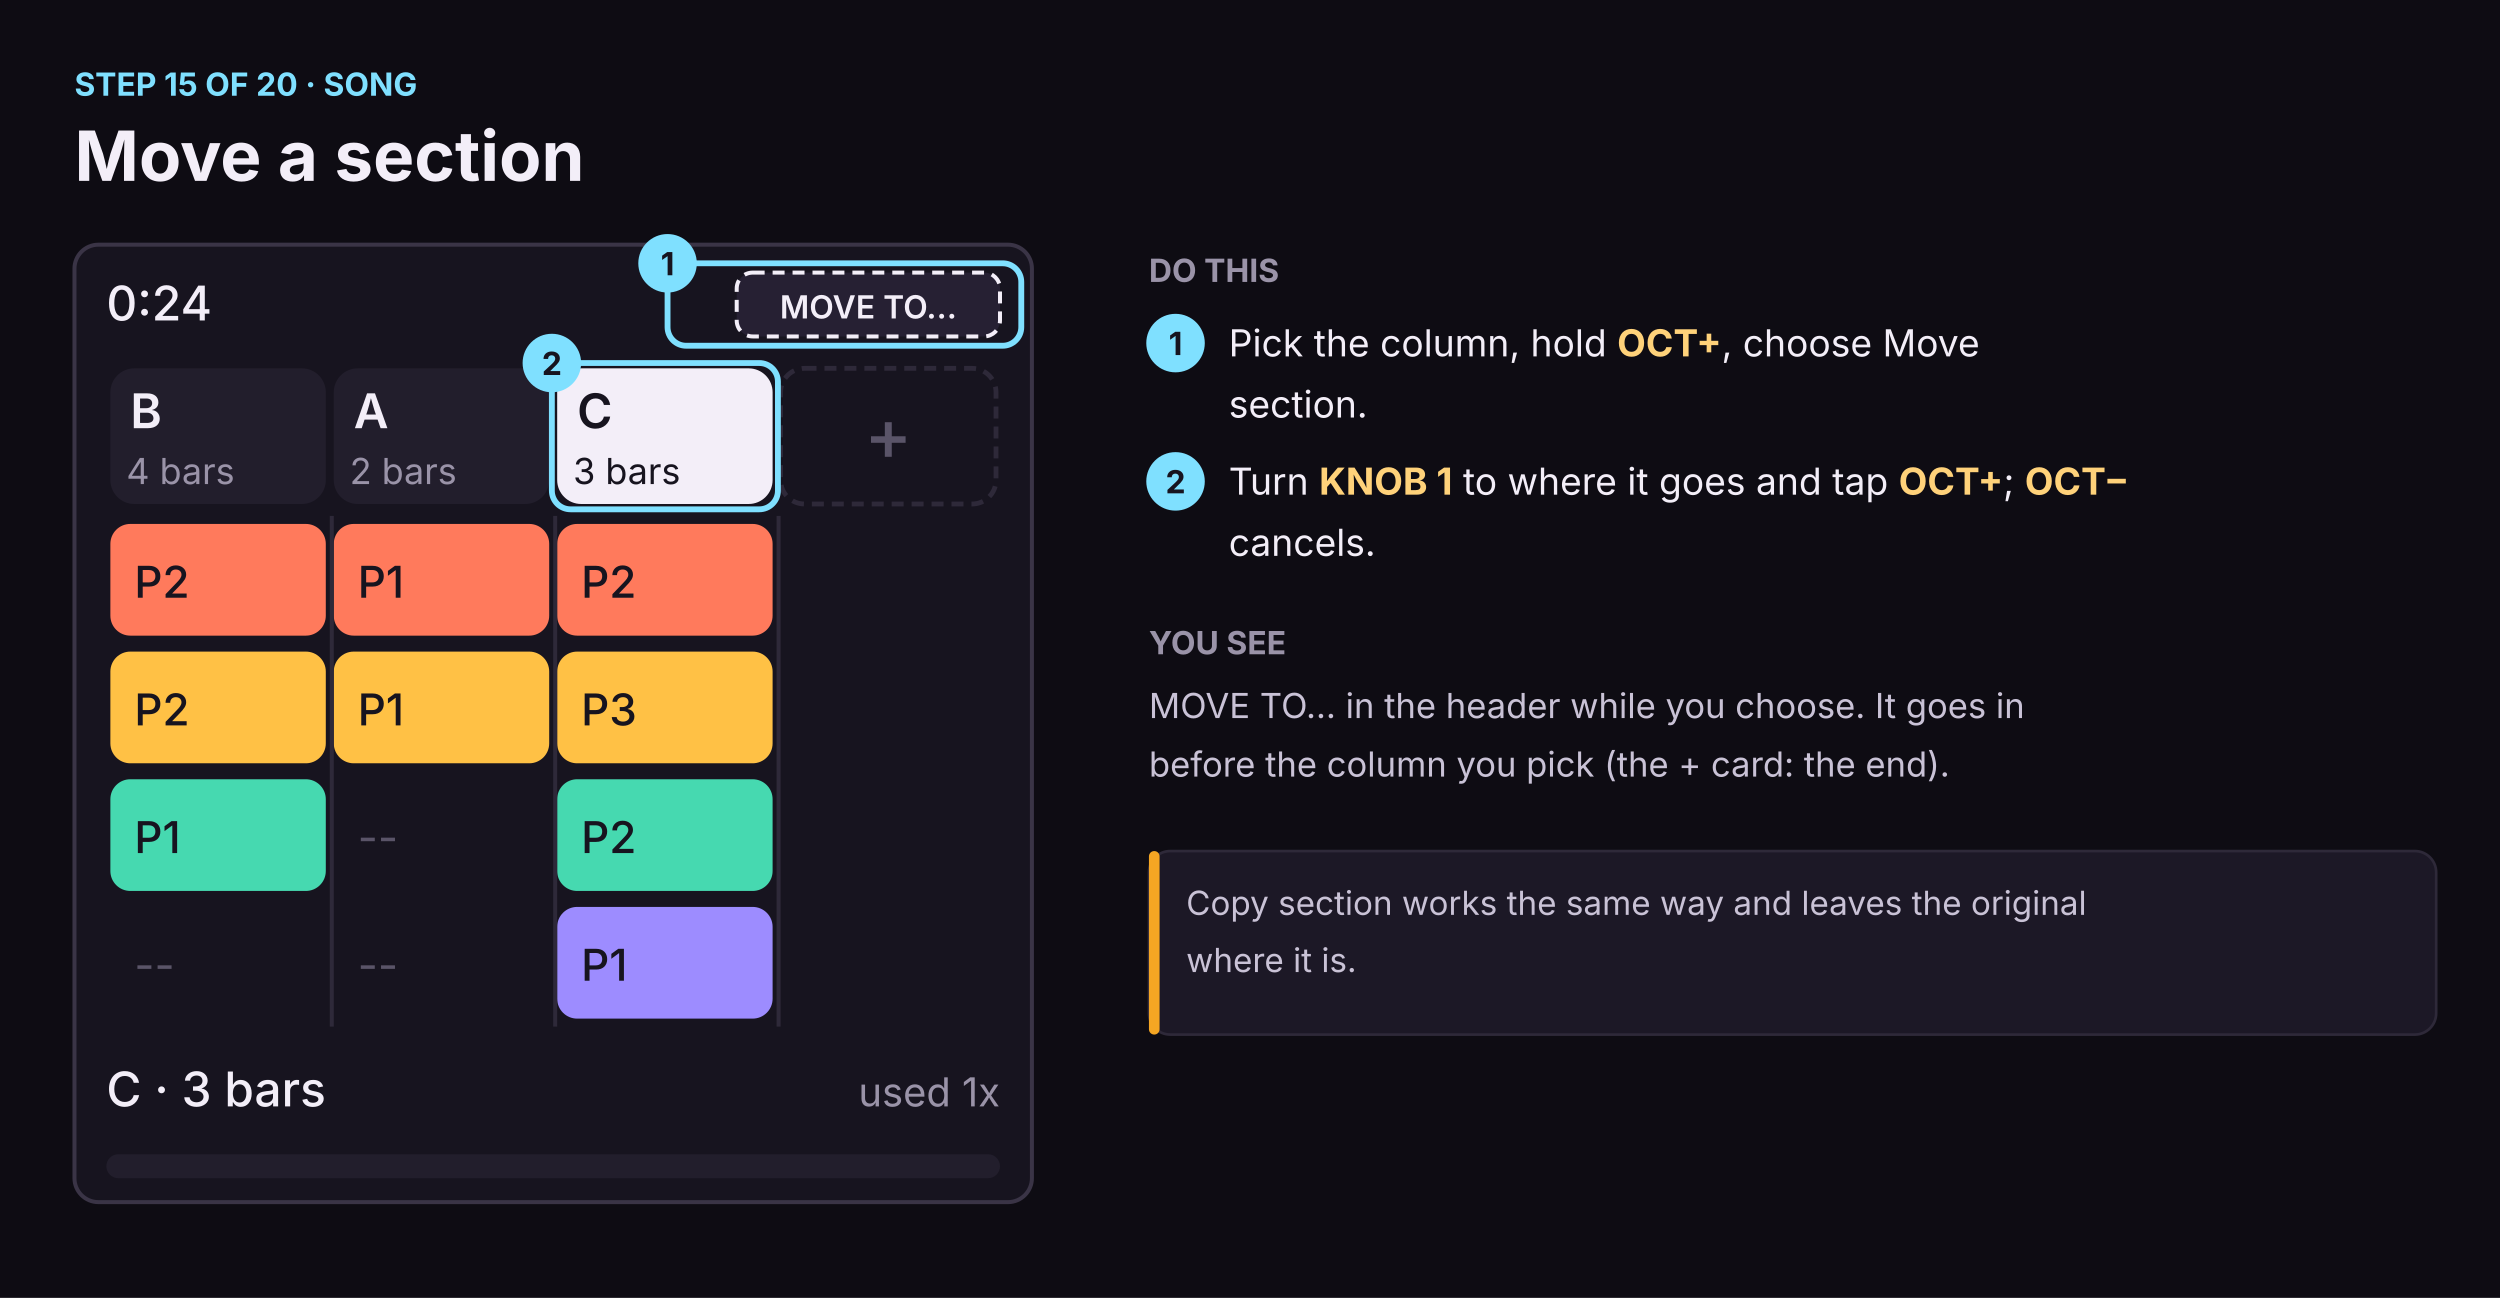
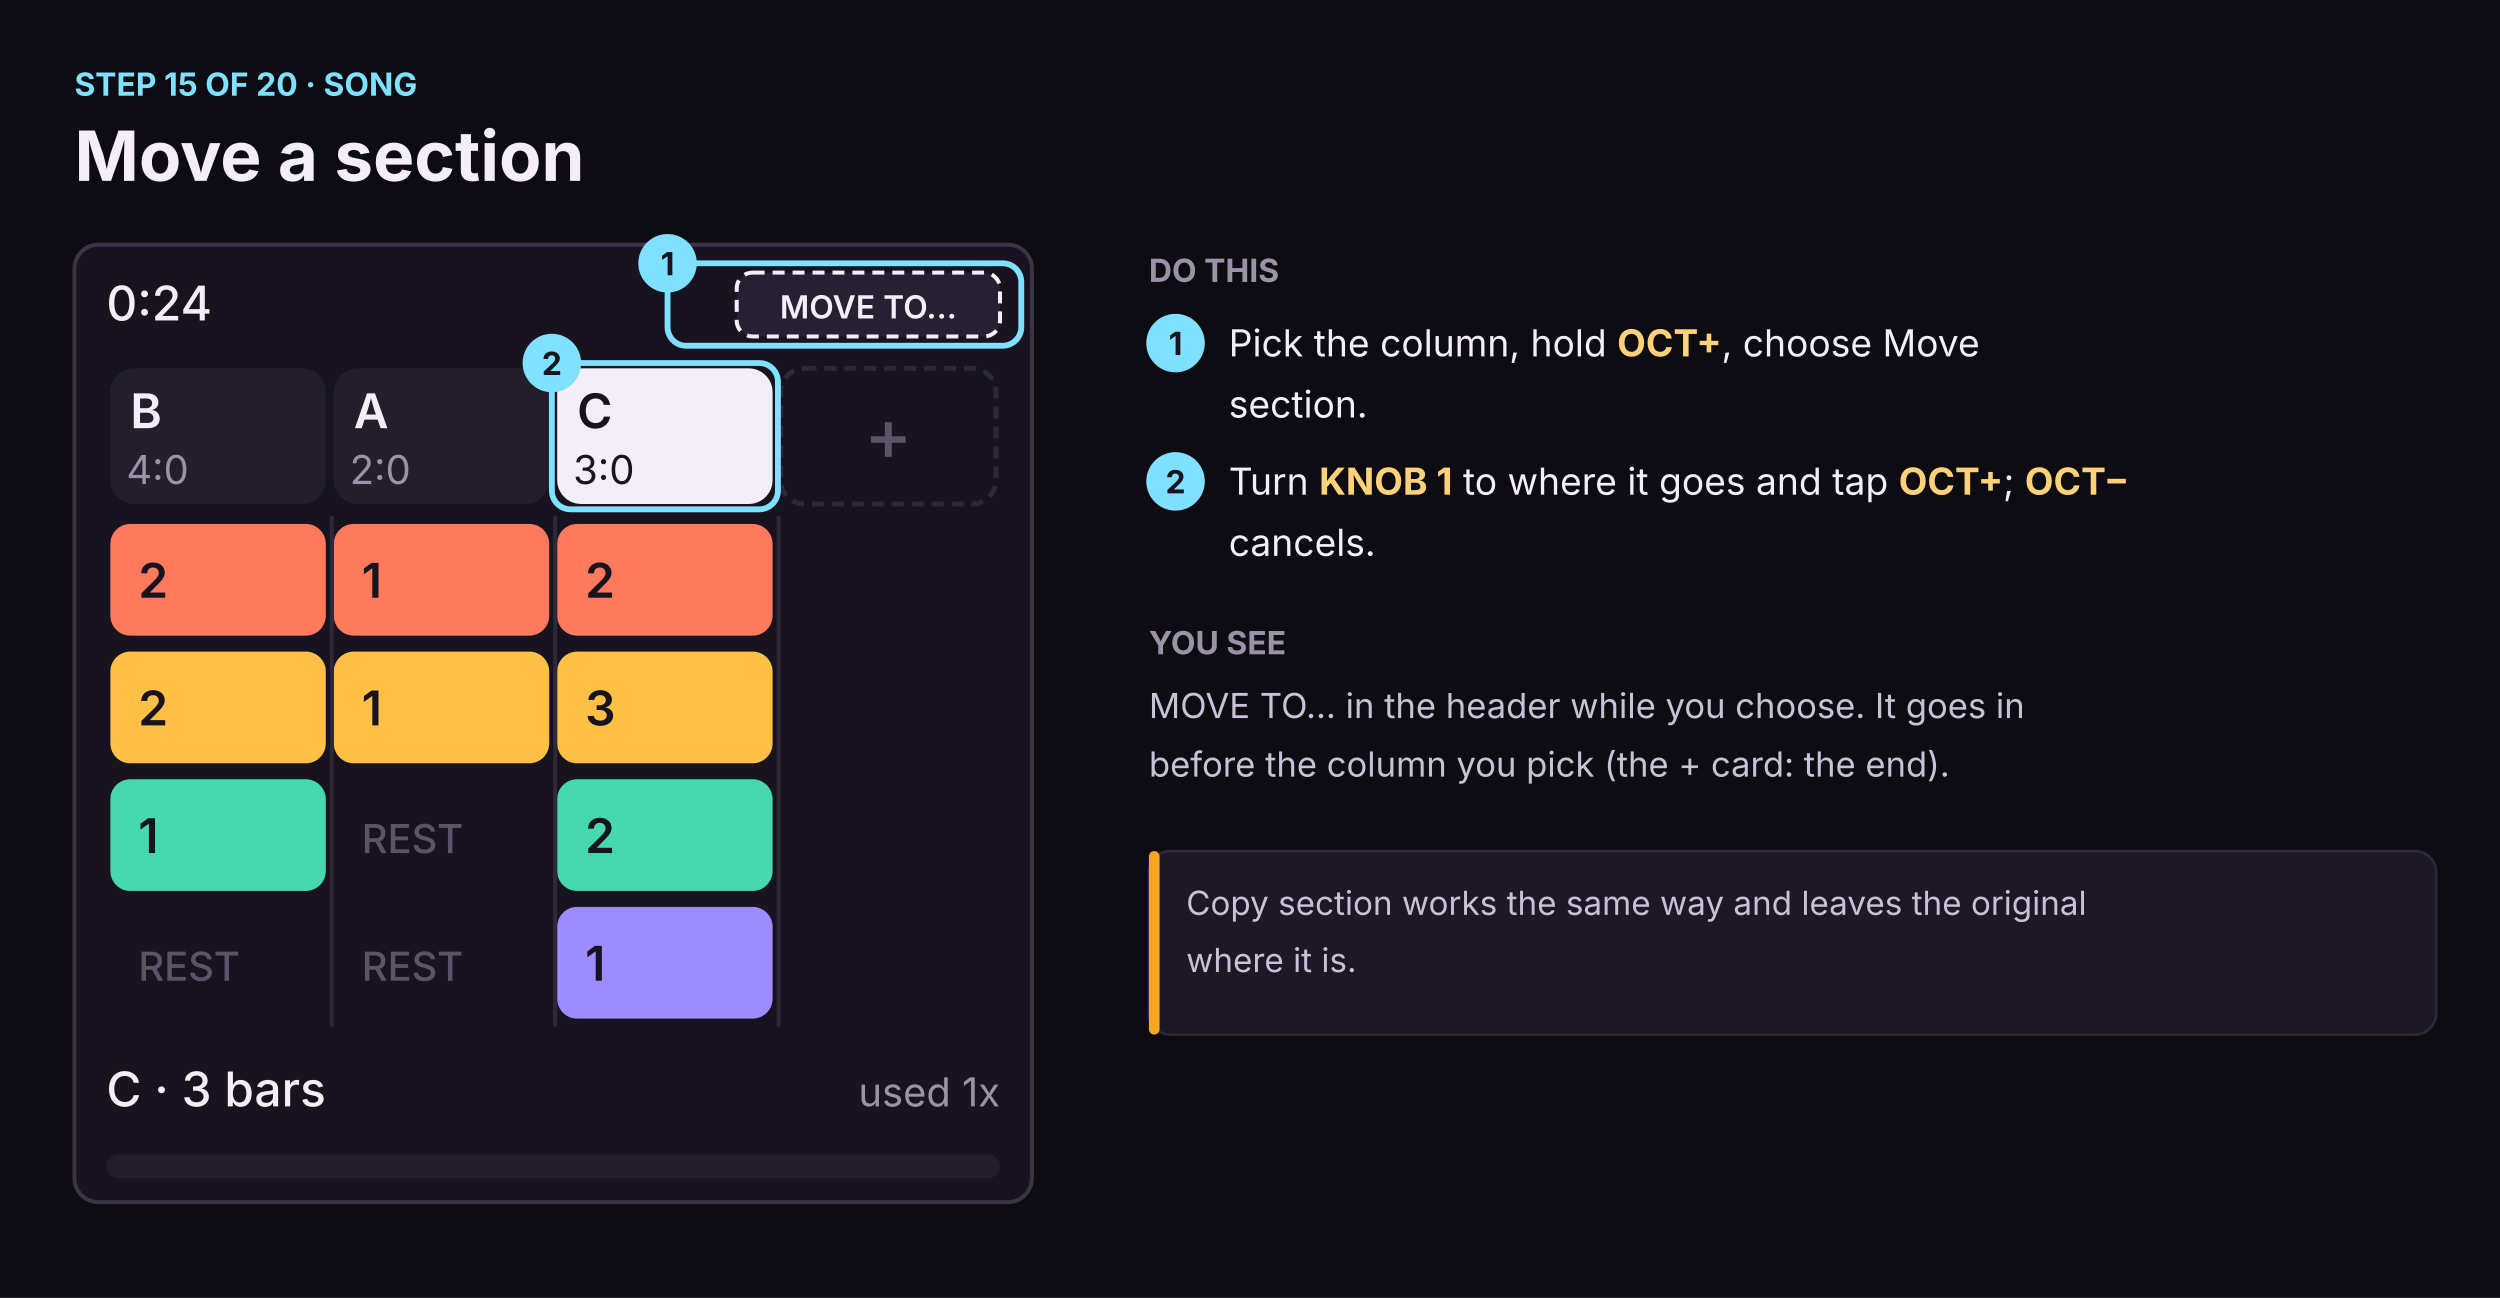
<svg xmlns="http://www.w3.org/2000/svg" viewBox="0 0 940 488" width="940" height="488" font-family="Rubik, Inter, 'Helvetica Neue', Arial, sans-serif">
  <rect x="0" y="0" width="940" height="488" rx="0" fill="#0E0C13" />
  <defs>
    <clipPath id="scr">
      <rect width="240" height="240" rx="6" />
    </clipPath>
  </defs>
  <text x="28" y="36" font-size="12" fill="#7FE0FF" text-anchor="start" font-weight="700">STEP 15 OF 20  ·  SONG</text>
  <text x="28" y="68" font-size="26" fill="#F3EEF8" text-anchor="start" font-weight="700">Move a section</text>
  <g transform="translate(28 92) scale(1.5)">
    <g clip-path="url(#scr)">
      <rect x="0" y="0" width="240" height="240" rx="0" fill="#17141F" />
      <text x="8" y="19" font-size="12" fill="#F3EEF8" text-anchor="start" font-weight="500">0:24</text>
      <rect x="166" y="7" width="66" height="16" rx="4" fill="#262033" stroke="#F3EEF8" stroke-width="1" stroke-dasharray="3 2" />
      <text x="199" y="18.5" font-size="8" fill="#F3EEF8" text-anchor="middle" font-weight="600">MOVE TO...</text>
      <rect x="9" y="31" width="54" height="34" rx="6" fill="#221E2C" />
      <text x="14" y="46" font-size="12" fill="#F3EEF8" text-anchor="start" font-weight="600">B</text>
-       <text x="13" y="60" font-size="9" fill="#9A93A8" text-anchor="start" font-weight="400">4 bars</text>
+       <text x="13" y="60" font-size="10" fill="#9A93A8" text-anchor="start" font-weight="400">4:0</text>
      <rect x="9" y="70" width="54" height="28" rx="5" fill="#FF7A5C" />
-       <text x="15" y="88.5" font-size="11" fill="#17141F" text-anchor="start" font-weight="500">P2</text>
+       <text x="16" y="88.5" font-size="12" fill="#17141F" text-anchor="start" font-weight="600">2</text>
      <rect x="9" y="102" width="54" height="28" rx="5" fill="#FFC145" />
-       <text x="15" y="120.5" font-size="11" fill="#17141F" text-anchor="start" font-weight="500">P2</text>
+       <text x="16" y="120.5" font-size="12" fill="#17141F" text-anchor="start" font-weight="600">2</text>
      <rect x="9" y="134" width="54" height="28" rx="5" fill="#46D9B0" />
-       <text x="15" y="152.5" font-size="11" fill="#17141F" text-anchor="start" font-weight="500">P1</text>
-       <text x="15" y="184.5" font-size="11" fill="#5A5468" text-anchor="start" font-weight="400">--</text>
+       <text x="16" y="152.5" font-size="12" fill="#17141F" text-anchor="start" font-weight="600">1</text>
+       <text x="16" y="184.5" font-size="10" fill="#5A5468" text-anchor="start" font-weight="500">REST</text>
      <rect x="65" y="31" width="54" height="34" rx="6" fill="#221E2C" />
      <text x="70" y="46" font-size="12" fill="#F3EEF8" text-anchor="start" font-weight="600">A</text>
-       <text x="69" y="60" font-size="9" fill="#9A93A8" text-anchor="start" font-weight="400">2 bars</text>
+       <text x="69" y="60" font-size="10" fill="#9A93A8" text-anchor="start" font-weight="400">2:0</text>
      <rect x="65" y="70" width="54" height="28" rx="5" fill="#FF7A5C" />
-       <text x="71" y="88.5" font-size="11" fill="#17141F" text-anchor="start" font-weight="500">P1</text>
+       <text x="72" y="88.5" font-size="12" fill="#17141F" text-anchor="start" font-weight="600">1</text>
      <rect x="65" y="102" width="54" height="28" rx="5" fill="#FFC145" />
-       <text x="71" y="120.5" font-size="11" fill="#17141F" text-anchor="start" font-weight="500">P1</text>
-       <text x="71" y="152.5" font-size="11" fill="#5A5468" text-anchor="start" font-weight="400">--</text>
-       <text x="71" y="184.5" font-size="11" fill="#5A5468" text-anchor="start" font-weight="400">--</text>
+       <text x="72" y="120.5" font-size="12" fill="#17141F" text-anchor="start" font-weight="600">1</text>
+       <text x="72" y="152.5" font-size="10" fill="#5A5468" text-anchor="start" font-weight="500">REST</text>
+       <text x="72" y="184.5" font-size="10" fill="#5A5468" text-anchor="start" font-weight="500">REST</text>
      <rect x="121" y="31" width="54" height="34" rx="6" fill="#F3EEF8" />
      <text x="126" y="46" font-size="12" fill="#17141F" text-anchor="start" font-weight="600">C</text>
-       <text x="125" y="60" font-size="9" fill="#17141F" text-anchor="start" font-weight="400">3 bars</text>
+       <text x="125" y="60" font-size="10" fill="#17141F" text-anchor="start" font-weight="400">3:0</text>
      <rect x="121" y="70" width="54" height="28" rx="5" fill="#FF7A5C" />
-       <text x="127" y="88.5" font-size="11" fill="#17141F" text-anchor="start" font-weight="500">P2</text>
+       <text x="128" y="88.5" font-size="12" fill="#17141F" text-anchor="start" font-weight="600">2</text>
      <rect x="121" y="102" width="54" height="28" rx="5" fill="#FFC145" />
-       <text x="127" y="120.5" font-size="11" fill="#17141F" text-anchor="start" font-weight="500">P3</text>
+       <text x="128" y="120.5" font-size="12" fill="#17141F" text-anchor="start" font-weight="600">3</text>
      <rect x="121" y="134" width="54" height="28" rx="5" fill="#46D9B0" />
-       <text x="127" y="152.5" font-size="11" fill="#17141F" text-anchor="start" font-weight="500">P2</text>
+       <text x="128" y="152.5" font-size="12" fill="#17141F" text-anchor="start" font-weight="600">2</text>
      <rect x="121" y="166" width="54" height="28" rx="5" fill="#9D8CFF" />
-       <text x="127" y="184.5" font-size="11" fill="#17141F" text-anchor="start" font-weight="500">P1</text>
+       <text x="128" y="184.5" font-size="12" fill="#17141F" text-anchor="start" font-weight="600">1</text>
      <rect x="177" y="31" width="54" height="34" rx="6" fill="none" stroke="#2E2939" stroke-width="1.2" stroke-dasharray="3 2" />
      <text x="204" y="54" font-size="18" fill="#5A5468" text-anchor="middle" font-weight="500">+</text>
      <rect x="64" y="68" width="1" height="128" rx="0" fill="#2E2939" />
      <rect x="120" y="68" width="1" height="128" rx="0" fill="#2E2939" />
      <rect x="176" y="68" width="1" height="128" rx="0" fill="#2E2939" />
      <text x="8" y="216" font-size="12" fill="#F3EEF8" text-anchor="start" font-weight="500">C · 3 bars</text>
      <text x="232" y="216" font-size="10" fill="#9A93A8" text-anchor="end" font-weight="400">used 1x</text>
      <rect x="8" y="228" width="224" height="6" rx="3" fill="#221E2C" />
    </g>
    <rect width="240" height="240" rx="6" fill="none" stroke="#3A3446" />
  </g>
  <rect x="251" y="99" width="133" height="31" rx="7" fill="none" stroke="#7FE0FF" stroke-width="2.2" />
  <circle cx="251" cy="99" r="11" fill="#7FE0FF" />
  <text x="251" y="103.5" font-size="12" fill="#17141F" text-anchor="middle" font-weight="700">1</text>
  <rect x="207.5" y="136.5" width="85" height="55" rx="7" fill="none" stroke="#7FE0FF" stroke-width="2.2" />
  <circle cx="207.5" cy="136.5" r="11" fill="#7FE0FF" />
  <text x="207.5" y="141" font-size="12" fill="#17141F" text-anchor="middle" font-weight="700">2</text>
  <text x="432" y="106" font-size="12" fill="#9A93A8" text-anchor="start" font-weight="700">DO THIS</text>
  <circle cx="442" cy="129" r="11" fill="#7FE0FF" />
  <text x="442" y="133.5" font-size="12" fill="#17141F" text-anchor="middle" font-weight="700">1</text>
  <text x="462" y="134" font-size="14" fill="#F3EEF8" xml:space="preserve">Pick the column, hold <tspan fill="#FFD27A" font-weight="700">OCT+</tspan>, choose Move</text>
  <text x="462" y="157" font-size="14" fill="#F3EEF8" xml:space="preserve">section.</text>
  <circle cx="442" cy="181" r="11" fill="#7FE0FF" />
  <text x="442" y="185.5" font-size="12" fill="#17141F" text-anchor="middle" font-weight="700">2</text>
  <text x="462" y="186" font-size="14" fill="#F3EEF8" xml:space="preserve">Turn <tspan fill="#FFD27A" font-weight="700">KNOB 1</tspan> to where it goes and tap <tspan fill="#FFD27A" font-weight="700">OCT+</tspan>; <tspan fill="#FFD27A" font-weight="700">OCT−</tspan>
  </text>
  <text x="462" y="209" font-size="14" fill="#F3EEF8" xml:space="preserve">cancels.</text>
  <text x="432" y="246" font-size="12" fill="#9A93A8" text-anchor="start" font-weight="700">YOU SEE</text>
  <text x="432" y="270" font-size="13" fill="#C9C2D6" xml:space="preserve">MOVE TO... in the header while you choose. It goes in</text>
  <text x="432" y="292" font-size="13" fill="#C9C2D6" xml:space="preserve">before the column you pick (the + card: the end).</text>
  <rect x="432" y="320" width="484" height="69" rx="8" fill="#1C1826" stroke="#2E2939" stroke-width="1" />
  <rect x="432" y="320" width="4" height="69" rx="2" fill="#F5A623" />
-   <text x="446" y="320" font-size="1" fill="#F3EEF8" text-anchor="start" font-weight="400" />
  <text x="446" y="344" font-size="12.5" fill="#C9C2D6" xml:space="preserve">Copy section works the same way and leaves the original</text>
  <text x="446" y="365.5" font-size="12.5" fill="#C9C2D6" xml:space="preserve">where it is.</text>
</svg>
